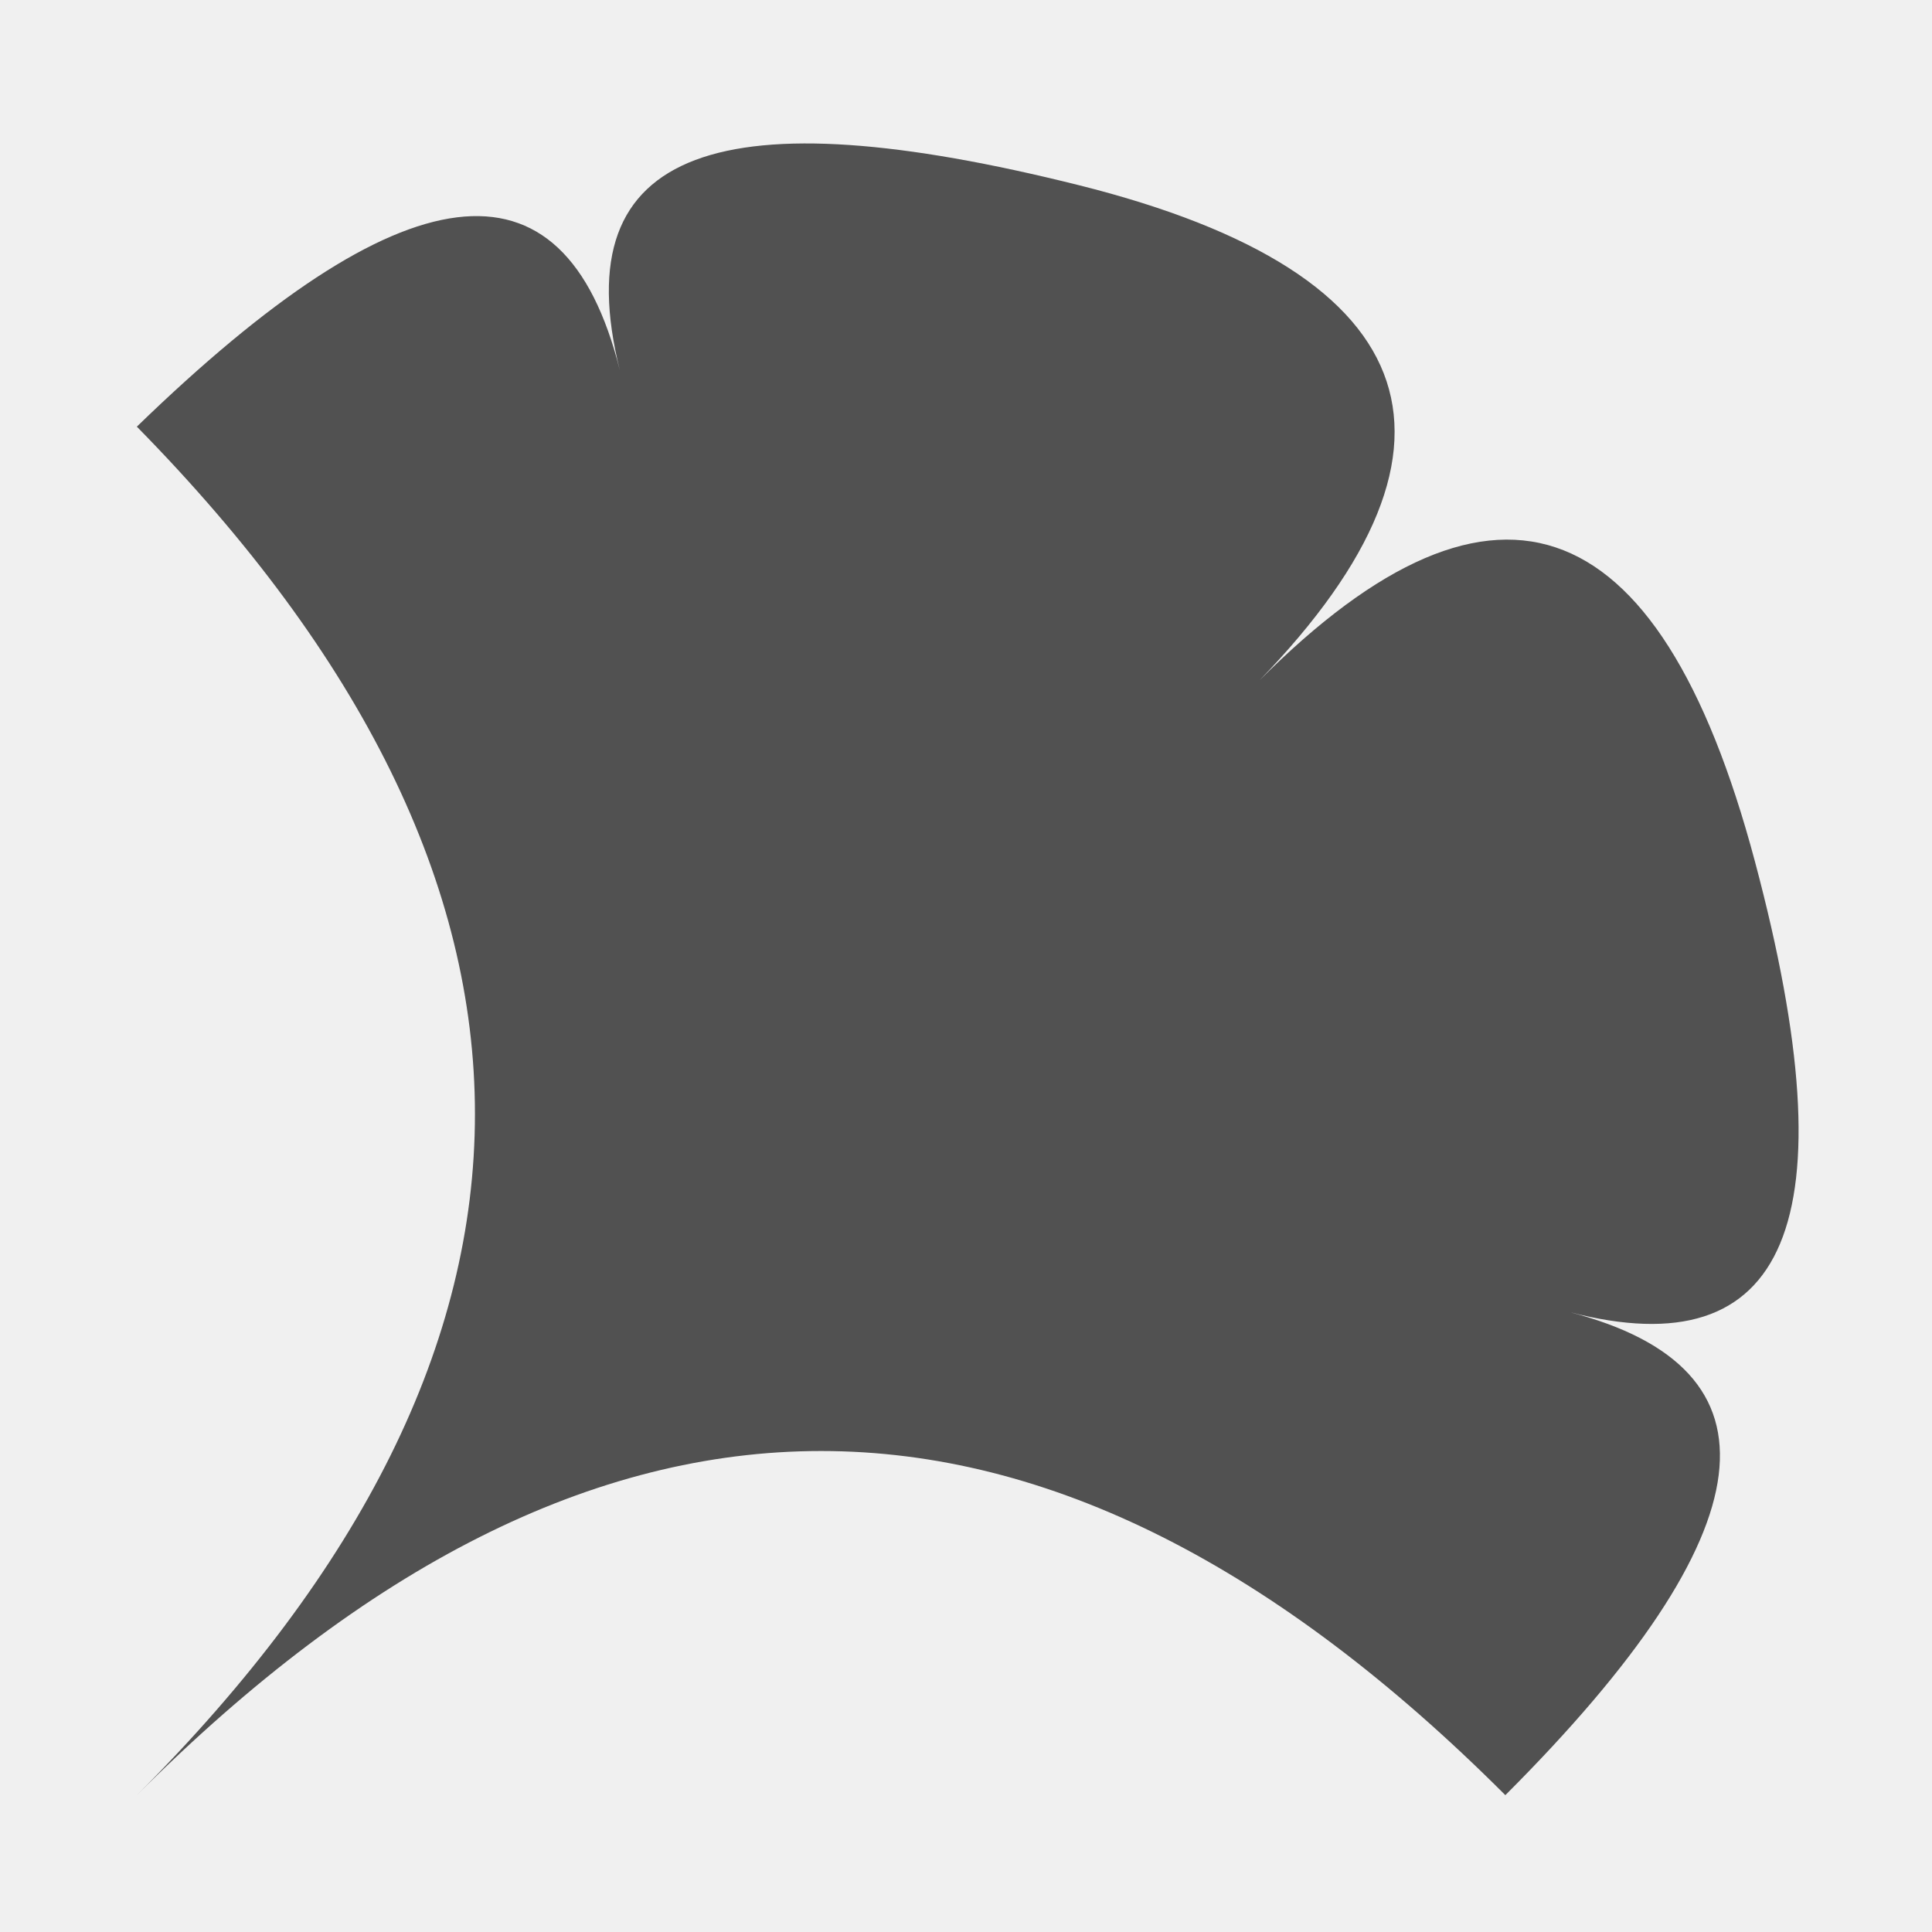
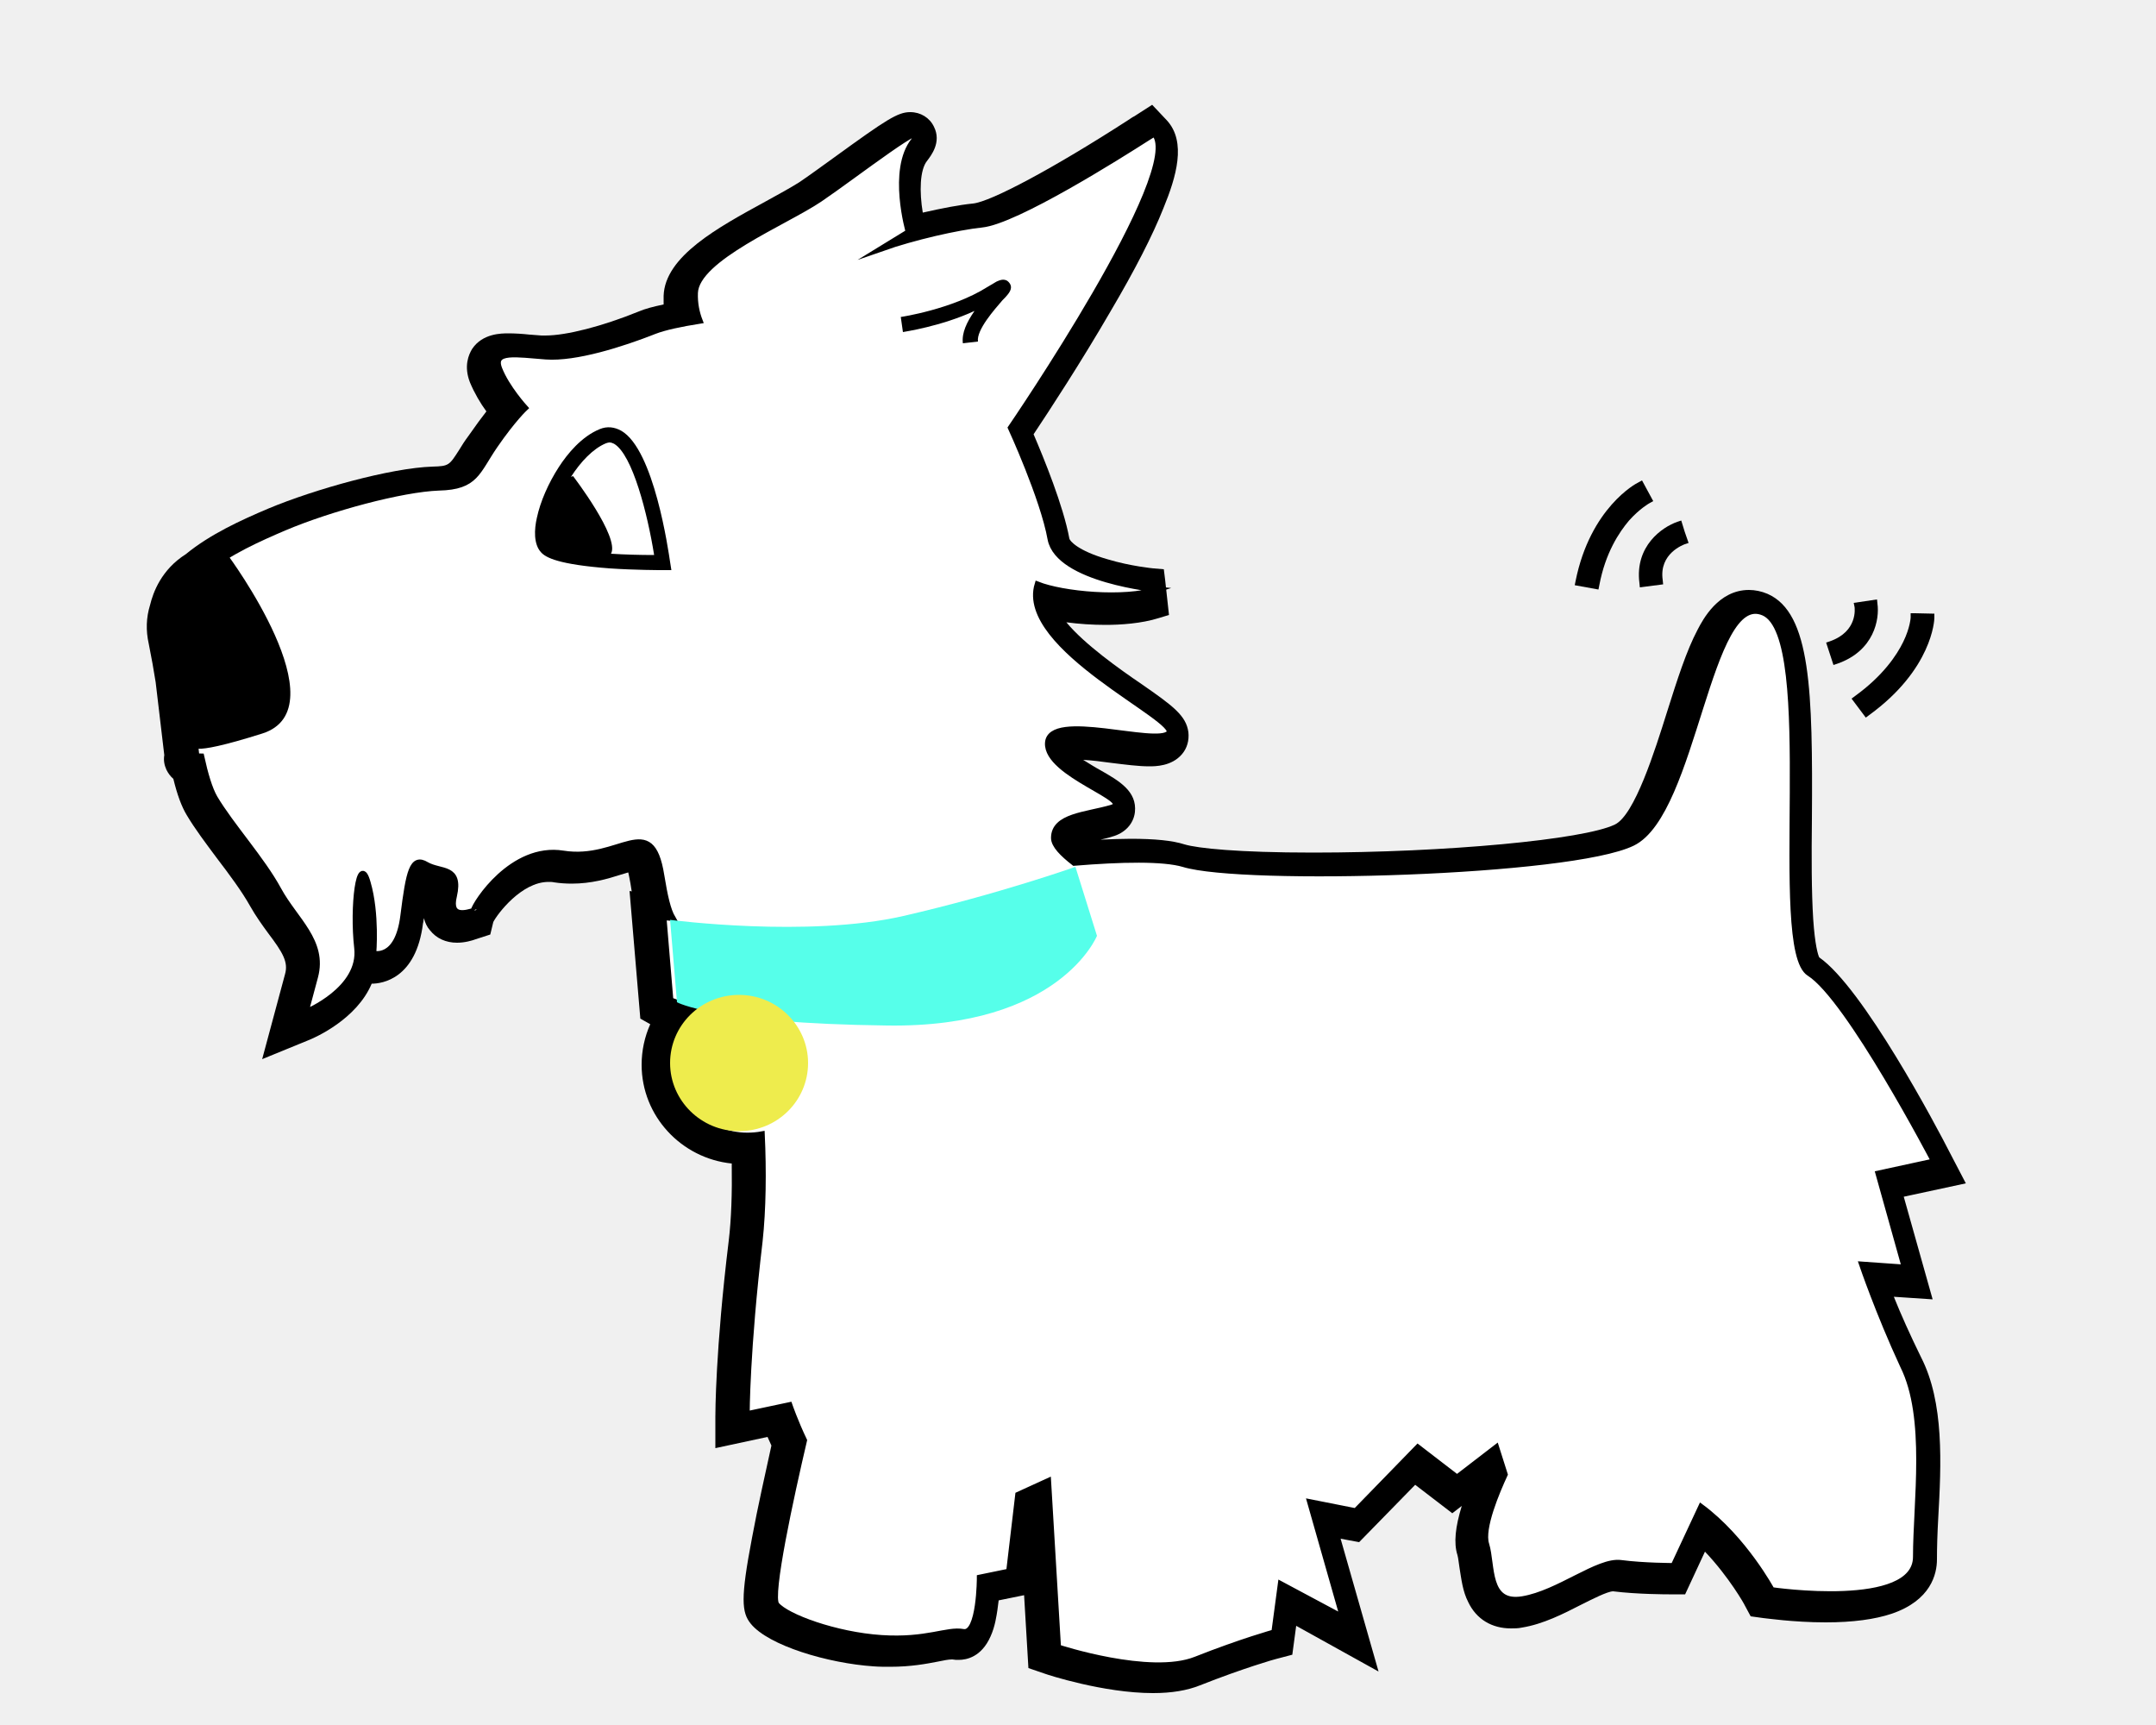
- <svg xmlns="http://www.w3.org/2000/svg" version="1.1" x="0px" y="0px" width="24px" height="24px" viewBox="0 0 24 24">
+ <svg xmlns="http://www.w3.org/2000/svg" version="1.1" id="Layer_1" x="0px" y="0px" viewBox="0 0 500 400" style="enable-background:new 0 0 500 400;" xml:space="preserve">
  <style type="text/css">
- 	.st0{fill:#515151;}
+ 	.st0{fill:#FFFFFF;stroke:#000000;stroke-width:1.315;stroke-miterlimit:10;}
+ 	.st1{fill:#56ffea;}
+ 	.st2{fill:#eeec4d;}
+ 	.st3{fill:none;stroke:#000000;stroke-miterlimit:10;}
</style>
-   <path class="st0" d="M1.7,22.3c5.7-5.7,11.3-5.7,17,0c3.3-3.3,3.5-5.3,0.8-6c2.7,0.7,3.5-1.1,2.3-5.6s-3.3-5.2-6.3-2.1  c3-3,2.3-5.2-2.1-6.3S7,1.8,7.7,4.6C7,1.8,5,2.1,1.7,5.3C7.3,11,7.3,16.7,1.7,22.3" />
+   <g>
+     <path d="M267.4,392.6c-11.5,0-24.6-4.3-25.1-4.5l-3.8-1.3l-1-16.9l-5.9,1.2c-0.1,0.8-0.2,1.6-0.3,2.3c-0.2,1.2-0.5,3.7-1.6,6.1   c-2.1,4.7-5.5,5.4-7.4,5.4c-0.5,0-0.9,0-1.4-0.1c0,0-0.1,0-0.2,0c-0.7,0-1.8,0.2-3.2,0.5c-2.6,0.5-6.2,1.2-11.1,1.2   c-1.2,0-2.5,0-3.8-0.1c-10.5-0.7-24.4-4.8-28.5-9.9c-2.1-2.6-2.4-5.8,0.3-19.9c1.3-7.1,3.2-15.4,4.5-21.4c-0.3-0.7-0.6-1.3-0.9-2   l-12.1,2.6v-7.3c0-0.6,0-15.4,3.1-40.8c0.6-5,0.8-11,0.7-17.9c-11.7-1.2-20.9-11-20.9-22.9c0-3.3,0.7-6.5,2-9.4l-2.3-1.3l-2.5-29.6   l0.5,0.1c-0.1-0.6-0.2-1.2-0.3-1.9c-0.2-1.2-0.4-2-0.5-2.5c-0.7,0.2-1.4,0.4-2,0.6c-2.8,0.9-6.6,2-11.1,2c-1.4,0-2.8-0.1-4.1-0.3   c-0.4-0.1-0.9-0.1-1.3-0.1c-6.3,0-11.9,7.5-12.8,9.3l-0.7,2.9l-3.4,1.1c-0.8,0.3-2.5,0.8-4.3,0.8c-2.6,0-4.8-1-6.3-2.9   c-0.7-0.8-1.1-1.7-1.4-2.8c-0.1,0.5-0.1,0.9-0.2,1.2c-1.6,12.9-9.5,14-11.9,14c0,0,0,0,0,0c-3.5,8.3-13.2,12.5-14.4,13l-11,4.5   l5.3-19.7c0.8-2.8-0.5-5-3.9-9.5c-1.4-1.9-2.9-4-4.2-6.3c-1.9-3.4-4.8-7.3-7.7-11.1c-2.6-3.5-5.1-6.8-7-10c-1.2-2-2.2-4.7-3.1-8.4   c-0.7-0.6-1.2-1.3-1.6-2.1c-0.5-1.1-0.7-2.2-0.5-3.4l-2-16.9c-0.4-2.6-1-5.9-1.6-8.9c-0.7-3.1-0.6-6.1,0.3-9   c0.7-2.9,2.6-8.2,8.3-11.8c5.6-4.6,12.8-7.9,19.2-10.6c10.5-4.4,28.3-9.4,38-9.7c3.8-0.1,3.9-0.3,6.2-3.9c0.6-1,1.3-2.1,2.2-3.3   c1.6-2.3,3-4.2,4.1-5.6c-1.4-1.9-2.8-4.3-3.8-6.7c-1.5-3.8-0.3-6.5,0.5-7.8c2.4-3.6,6.8-3.6,8.4-3.6c1.5,0,3.2,0.1,5,0.3l0.1,0   c0.8,0.1,1.7,0.1,2.6,0.2c0.3,0,0.6,0,0.9,0c4.8,0,13.1-2.1,21.7-5.6c1.4-0.6,3.3-1.1,5.7-1.6c0-0.7,0-1.3,0-2   c0.3-9.2,12.7-15.9,23.5-21.8c3.1-1.7,6-3.3,7.9-4.5c2.1-1.4,5.1-3.6,8.3-5.9c12-8.7,14.6-10.4,17.5-10.4c2.4,0,4.5,1.3,5.5,3.4   c1.8,3.6-0.7,6.7-1.6,7.9c-1.7,2.1-1.8,7.2-1,12c4.4-1,8.5-1.8,11.6-2.1c4.2-0.4,18.9-8.3,35.8-19.2c0.9-0.6,1.5-1,1.6-1l4.2-2.7   l3.4,3.6c4.6,5,2.2,13.1-0.8,20.4c-2.5,6.3-6.6,14.3-12.2,23.8c-6.9,11.9-14.3,23.2-17.9,28.6c2.4,5.6,6.9,16.6,8.3,24.2   c0.1,0.5,1.9,2.8,8.9,4.8c5.3,1.6,10.6,2.1,10.6,2.1l2.4,0.2l0.3,2.4l0.9,8.2l-2.3,0.7c-4.1,1.3-9,1.6-12.4,1.6   c-3,0-6.1-0.2-9.1-0.6c4.2,5.1,12.4,10.9,17.4,14.3c7.2,5,10.4,7.3,10.9,11.2c0.2,1.9-0.3,3.7-1.5,5.1c-2.4,2.8-6.2,2.8-7.6,2.8   c-2.5,0-5.5-0.4-8.8-0.8c-2.2-0.3-4.5-0.6-6.5-0.7c1.3,0.8,2.7,1.7,4,2.4c4.4,2.5,8.5,4.9,8,9.7c-0.3,2.7-2.3,4.9-5.3,5.7   c-0.9,0.3-1.8,0.5-2.7,0.7c2.6-0.1,4.9-0.2,7-0.2c5.6,0,9.7,0.4,12.5,1.3c3,0.9,12.4,1.9,29.8,1.9c30.7,0,62.8-3,70-6.5   c4.6-2.2,9.3-17.2,12.1-26.1c2.4-7.6,4.5-14.2,7.1-19.1c1.2-2.3,4.8-9.2,11.9-9.2c1.4,0,2.9,0.3,4.3,0.9   c10.1,4.4,10.5,22.7,10.3,52.3c-0.1,8.6-0.1,16.8,0.3,23.1c0.4,6,1.1,8.3,1.4,8.9c10.1,7,27.1,39,30.4,45.5l3.6,6.9l-14.4,3.1   l6.7,23.8l-9-0.6c1.6,4,3.8,8.9,6.3,14c5.4,10.5,4.7,24.8,4,37.3c-0.2,3.5-0.3,6.8-0.3,9.6c0,3.4-1.4,9.5-10.5,12.6   c-3.9,1.3-9,2-15.3,2c-7.6,0-14.2-1-14.5-1l-2.9-0.4l-1.4-2.6c0-0.1-3.6-6.5-9.2-12.4l-4.6,9.9h-3.8c-0.3,0-7.3,0-12.9-0.7   c-1.3,0-5,1.9-7.4,3.1c-4.1,2.1-8.8,4.5-13.7,5.3c-0.9,0.2-1.8,0.2-2.6,0.2c-4.4,0-8-2.1-9.9-6.1c-1.3-2.5-1.6-5.4-2-7.8   c-0.2-1.2-0.3-2.4-0.5-3.1c-0.9-2.8-0.5-6.5,1-11.4l-2.2,1.7l-8.6-6.6l-13,13.3l-4.3-0.8l8.8,30.8L300.6,377l-0.9,6.7l-3.8,1   c-0.1,0-7.5,2.1-17.6,6.1C275.3,392,271.7,392.6,267.4,392.6z" />
+     <g>
+       <path class="st0" d="M431.8,293.2l9.9,0.7l-6.1-21.8l12.9-2.8c0,0-19.8-37.9-28.9-43.6c-9.1-5.6,2.3-78-10.6-83.6    c-12.9-5.6-16,46.4-30.4,53.4c-14.4,7-90.4,9.1-104.1,4.9c-4.7-1.4-14.5-1.2-25.4-0.3c-2.7-2.1-4.7-4.1-4.7-5.8    c0-5.1,7.4-5.3,13.3-7c6-1.7-15.1-7.6-14.7-15c0.4-7.5,25.3,0.9,28.1-2.3c2.7-3.1-35-19.8-30.5-34.5c5.8,2.3,20.1,3.7,27.8,1.2    c0,0-23-2.2-24.8-11.7c-1.7-9.5-9.2-25.8-9.2-25.8s41-59.9,33.3-68.2c0,0-0.6,0.4-1.6,1c-6.4,4.1-30.5,19.3-38.4,20.1    c-5.7,0.6-15.8,2.9-23.2,5.5l6.2-3.8c0,0-4.2-14.4,1.2-21.2c5.4-6.8-13.8,8.2-21.8,13.6c-8,5.4-28.6,13.7-28.9,21.7    c-0.1,2.5,0.4,4.7,1.1,6.5c-4.4,0.7-8.2,1.5-10.5,2.4c-7.6,3-18.3,6.4-25.2,5.9c-6.8-0.5-12.5-1.6-10.8,2.8c1.7,4.4,6,9.1,6,9.1    s-2.8,2.6-7,8.7c-4.2,6.1-4.4,9.6-13,9.8c-8.6,0.3-25.3,4.8-35.9,9.3c-5.6,2.4-12.9,5.6-18,9.9c-4.2,2.5-5.6,6.4-6,8.4    c-0.6,1.9-0.7,4-0.2,6.3c0.6,2.9,1.2,6.1,1.7,9.4l2.1,18.2c0,0-0.7,0.8,1.2,0.8c0.9,4.1,1.9,7.5,3.1,9.6    c3.8,6.4,11,14.3,14.8,21.3c3.8,7,10.7,12,8.5,20.2c-2.2,8.2-2.2,8.2-2.2,8.2s13-5.3,11.9-14.9c-1.1-9.6,0.5-22.3,2.5-15.1    c2.1,7.2,1.3,16.4,1.3,16.4s5.6,1.7,6.9-8.7c1.3-10.4,2.1-13.9,5.4-11.9c3.3,1.9,8,0.3,6.4,7.3c-1.3,5.3,3.1,3.8,4.5,3.4    c0.4-1.8,9-15.2,20.8-13.3c13.2,2.1,20.4-10,22.8,5.1c0.8,4.9,1.5,8,2.6,9.9c-1.3-0.1-2.1-0.2-2.1-0.2l1.6,19.2    c0,0,1.5,0.8,6.1,1.8c-3.4,3.1-5.5,7.6-5.5,12.5c0,9.4,7.7,17.1,17.2,17.1c1.2,0,2.3-0.1,3.4-0.3c0.4,8.6,0.3,17.4-0.5,24.8    c-3,25.3-3,40.1-3,40.1l9.9-2.1c0,0,1.3,3.8,3.4,8.2c-3,12.8-8.1,36.1-6.4,38.1c2.3,2.8,13.7,7,24.3,7.7c10.6,0.7,15.2-2.1,19-1.4    c3.8,0.7,3.8-12.6,3.8-12.6l6.8-1.4l2.1-17.8l7-3.2l2.3,38.6c0,0,21.3,7,31.9,2.8c10.6-4.2,18.2-6.3,18.2-6.3l1.5-11.2l14.4,7.7    l-7.6-26.7l10.6,2.1l14.4-14.8l9.1,7l9.1-7l2,6.3c-1.8,3.9-5.5,12.5-4.3,16.2c1.5,4.9,0,14.1,8.4,12.7c8.4-1.4,17.5-9.1,22.8-8.4    c5.3,0.7,12.2,0.7,12.2,0.7l6.4-13.7c10,7.4,16.4,19.3,16.4,19.3s33.4,4.9,33.4-7.7c0-12.6,3-32.3-3-44.3    C435.6,304.4,431.8,293.2,431.8,293.2z" />
+       <path class="st0" d="M110.3,211.1c0.4-0.3,0.2-0.3-0.2-0.1C110,211.2,110.1,211.3,110.3,211.1z" />
+     </g>
+     <path class="st1" d="M155.4,213.3c0,0,31.9,4.2,54.1-0.9c22.2-5.1,39.9-11.4,39.9-11.4l5,16c0,0-8.6,21.4-48.7,20.8   c-40.1-0.5-48.7-5.4-48.7-5.4L155.4,213.3z" />
+     <g>
+       <path d="M223.3,79.6c-0.3-2.4,0.9-4.9,2.7-7.5c-7.8,3.6-16.2,4.8-16.6,4.9l-0.5-3.5c0.1,0,11.9-1.8,20-6.9c1-0.6,1.7-1,2.2-1.3    c0.5-0.2,1.9-1,2.9,0.2c0.7,0.8,0.6,1.7-0.3,2.8c-0.3,0.4-0.7,0.8-1.2,1.3c-1.8,2.1-6.1,6.9-5.7,9.6L223.3,79.6z" />
+     </g>
+     <path d="M155.4,130.3c-0.4-2.6-3.7-26-11.3-30.4c-1.6-0.9-3.3-1.1-5-0.4c-4.2,1.7-7.5,5.7-9.5,8.8c-2.4,3.7-4.3,8-5.1,11.8   c-0.6,2.6-0.8,6.1,1,8c1.1,1.2,4,2.8,15.9,3.7c6,0.4,11.6,0.4,12.2,0.4c0,0,0.1,0,0.1,0l2,0L155.4,130.3z M141.7,128.4   c2.1-3.8-8.8-18-8.8-18c-0.2,0.1-0.4,0.1-0.5,0.2c2.3-3.6,5.2-6.6,8.1-7.8c0.3-0.1,0.6-0.2,0.8-0.2c0.4,0,0.7,0.1,1.1,0.3   c4.3,2.5,7.8,16.4,9.3,25.8C148.3,128.7,144.9,128.6,141.7,128.4z" />
+     <path d="M52.9,128.8c0,0,26.3,35.5,7.9,41.3c-18.4,5.8-15.7,2.7-15.7,2.7l-3.8-32.6C41.3,140.2,42,130.4,52.9,128.8z" />
+     <g>
+       <g>
+         <path d="M365.2,135.7l0.2-1c3.4-16.9,14-22.6,14.5-22.8l0.9-0.5l1.3,2.4l1.3,2.4l-0.9,0.5c0,0-2.2,1.2-4.7,4     c-2.3,2.7-5.5,7.5-6.9,15l-0.2,1L365.2,135.7z" />
+       </g>
+       <g>
+         <path d="M380.2,135.2c-1.1-8.6,5.3-13,8.8-14.2l0.9-0.3l0.8,2.6l0.9,2.6l-0.9,0.3c-0.2,0.1-6,2.1-5.1,8.3l0.1,1l-5.4,0.7     L380.2,135.2z" />
+       </g>
+     </g>
+     <g>
+       <g>
+         <path d="M429.4,162l0.8-0.6c6.5-4.7,9.7-9.5,11.2-12.6c1.6-3.3,1.7-5.6,1.7-5.6l0-1l1,0l4.5,0.1l0,1c0,0.5-0.5,11.9-15.1,22.5     l-0.8,0.6L429.4,162z" />
+       </g>
+       <g>
+         <path d="M423.5,149l0.9-0.3c6.5-2.3,5.7-7.7,5.7-7.9l-0.2-1l5.4-0.8l0.1,1c0.5,3.5-0.7,10.9-9.3,13.9l-0.9,0.3L423.5,149z" />
+       </g>
+     </g>
+     <path class="st2" d="M187.4,246.5c0,8.7-7.1,15.8-16,15.8c-8.8,0-16-7.1-16-15.8c0-8.7,7.1-15.8,16-15.8   C180.2,230.7,187.4,237.8,187.4,246.5z" />
+   </g>
</svg>
